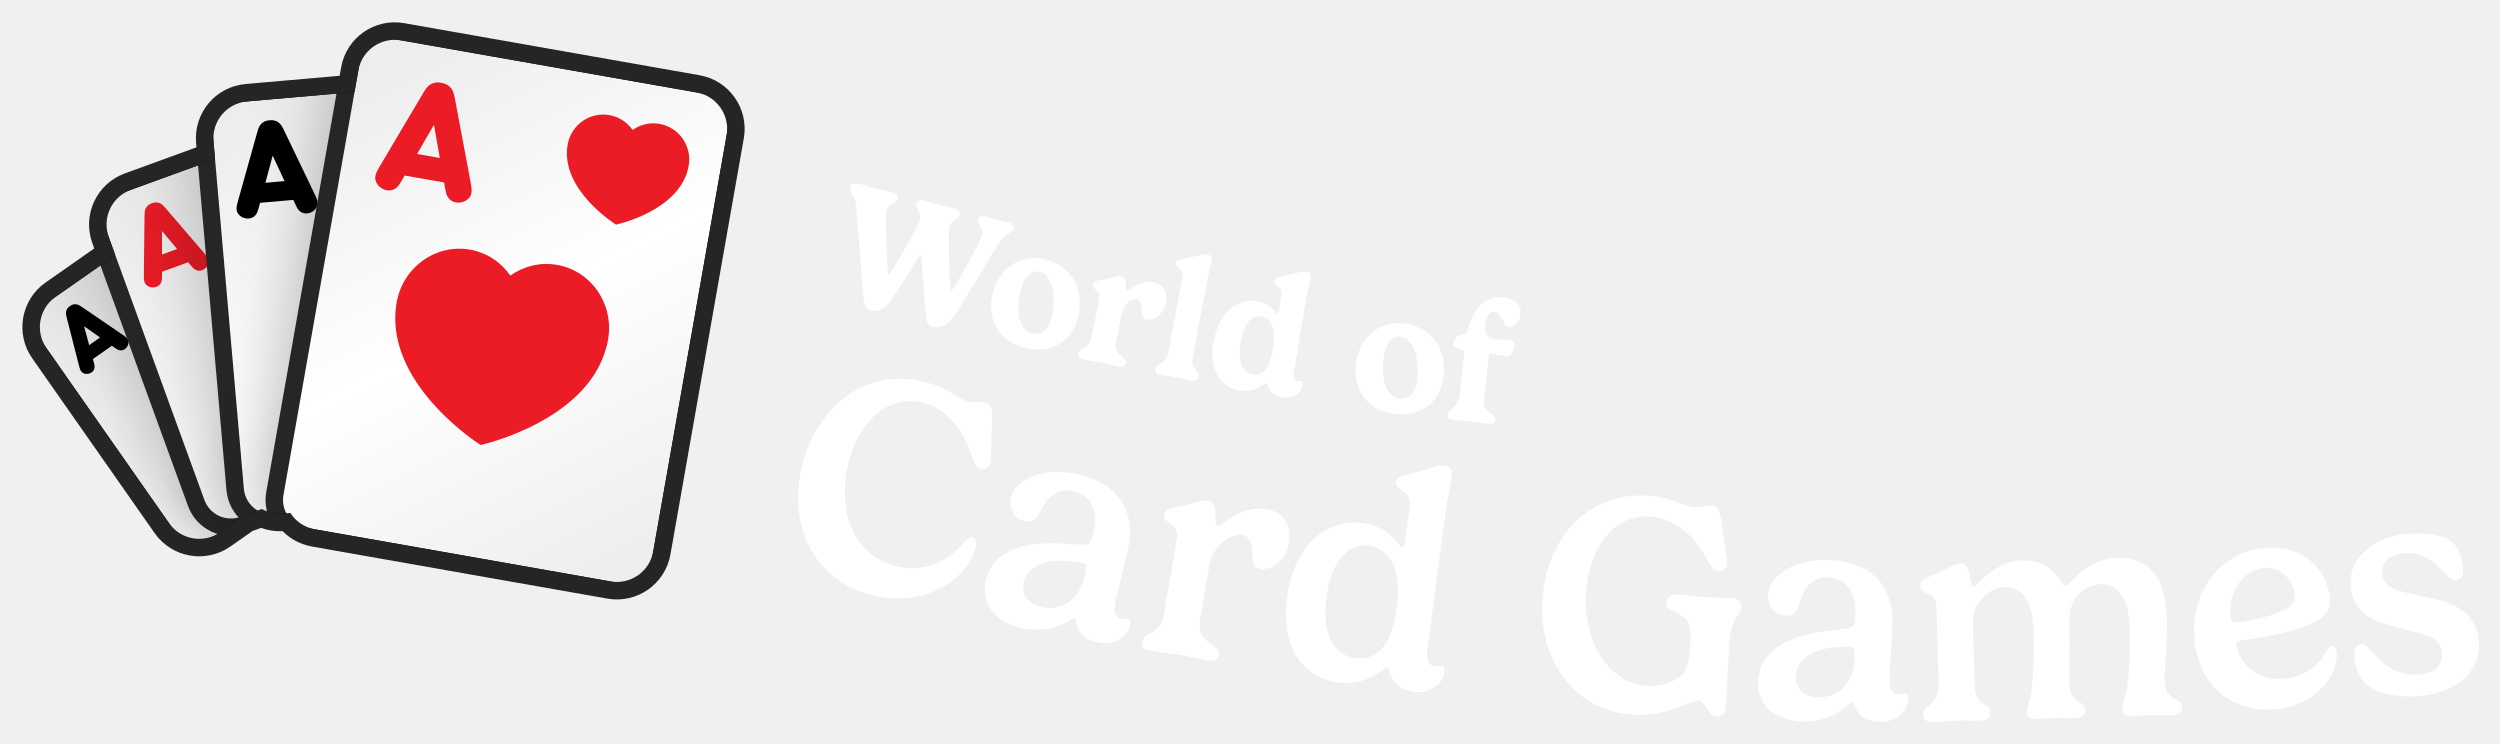
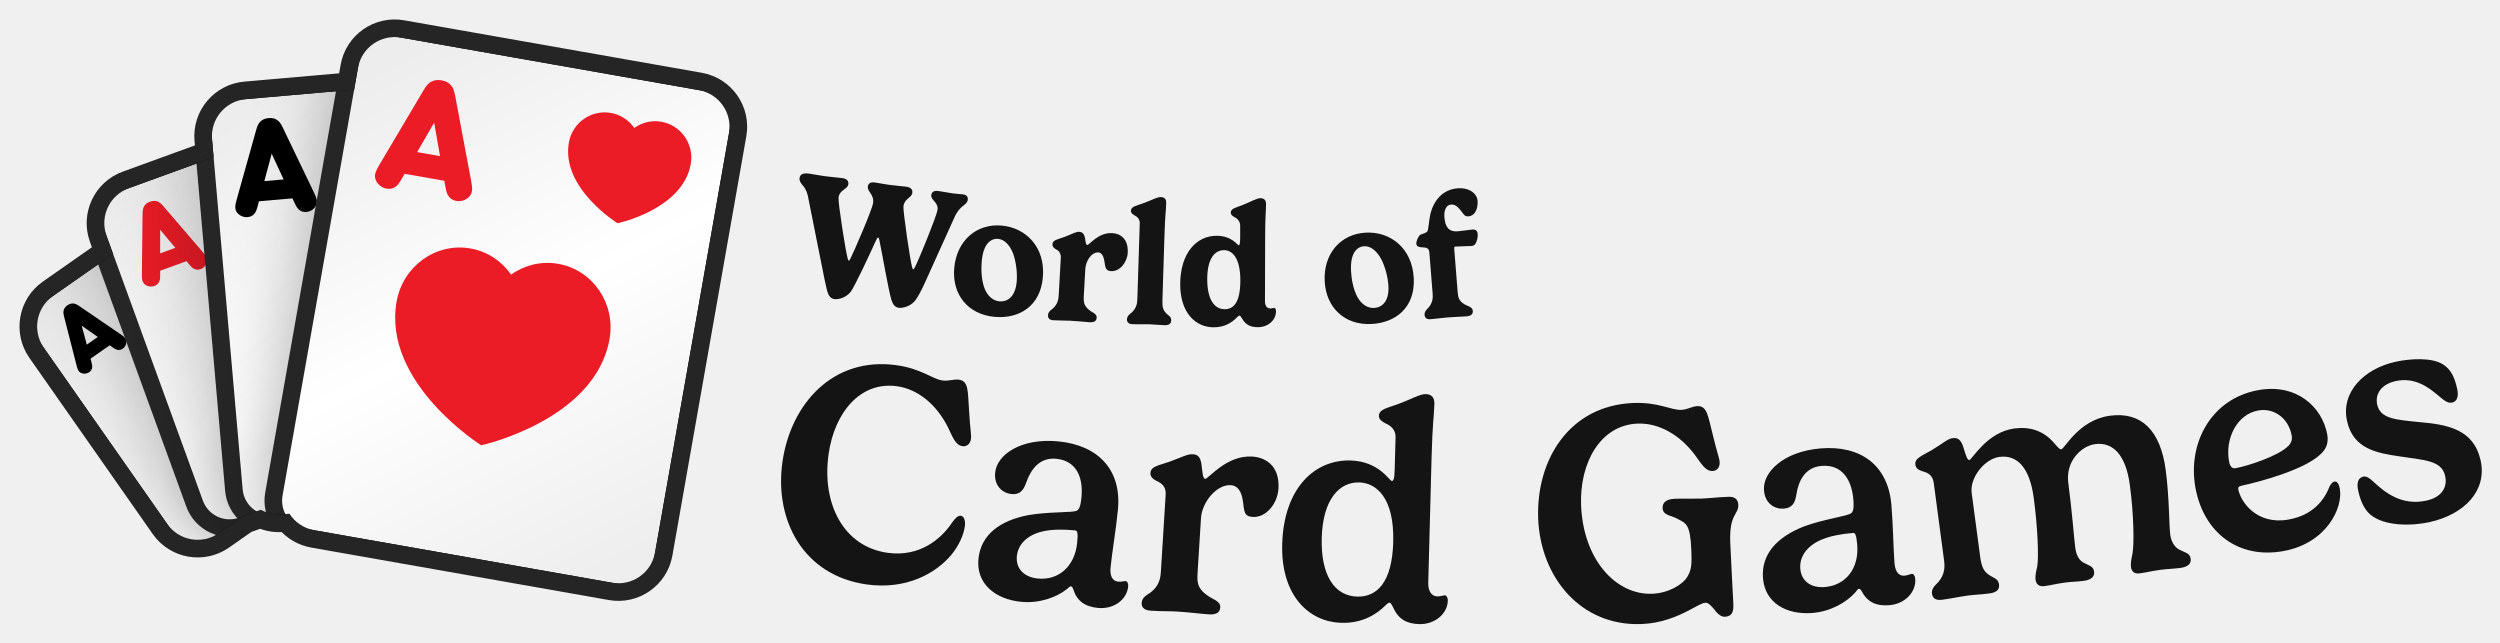
- <svg xmlns="http://www.w3.org/2000/svg" xmlns:xlink="http://www.w3.org/1999/xlink" viewBox="-3.63 -3.63 431.44 128.23" width="431.44" height="128.23">
+ <svg xmlns="http://www.w3.org/2000/svg" xmlns:xlink="http://www.w3.org/1999/xlink" viewBox="-3.11 -3.11 428.25 110.04" width="428.25" height="110.04">
  <defs>
    <rect id="path-1" x="0" y="0" width="5464" height="1280" />
    <rect id="path-3" x="0" y="0" width="1279.966" height="1280" />
    <path d="M654.667,7.381 L1041.451,230.691 C1067.755,245.877 1076.767,279.512 1061.581,305.816 L747.051,850.597 C731.865,876.902 698.23,885.914 671.926,870.727 L285.142,647.418 C271.344,639.451 262.304,626.408 259.019,612.01 L248.673,609.238 C237.588,606.268 228.207,600.115 221.247,592.027 L200.473,592.025 C198.498,592.025 196.547,591.921 194.626,591.718 L151.468,603.281 C122.13,611.142 91.974,593.731 84.112,564.393 L1.886,257.522 C-5.975,228.183 11.436,198.027 40.774,190.166 L145.477,162.11 L145.477,133.795 C145.477,103.422 170.1,78.799 200.473,78.799 L333.867,78.799 L340.716,53.24 C348.577,23.901 378.734,6.491 408.072,14.352 L563.147,55.903 L579.542,27.511 C594.728,1.207 628.363,-7.806 654.667,7.381 Z" id="path-5" />
    <filter x="-59.0%" y="-44.4%" width="218.0%" height="188.8%" filterUnits="objectBoundingBox" id="filter-7">
      <feOffset dx="0" dy="0" in="SourceAlpha" result="shadowOffsetOuter1" />
      <feGaussianBlur stdDeviation="64" in="shadowOffsetOuter1" result="shadowBlurOuter1" />
      <feColorMatrix values="0 0 0 0 0   0 0 0 0 0   0 0 0 0 0  0 0 0 0.32 0" type="matrix" in="shadowBlurOuter1" result="shadowMatrixOuter1" />
      <feMerge>
        <feMergeNode in="shadowMatrixOuter1" />
        <feMergeNode in="SourceGraphic" />
      </feMerge>
    </filter>
    <linearGradient x1="21.639%" y1="0%" x2="78.361%" y2="100%" id="linearGradient-8">
      <stop stop-color="#EDEDED" offset="0%" />
      <stop stop-color="#FFFFFF" offset="50.295%" />
      <stop stop-color="#EEEEEE" offset="100%" />
    </linearGradient>
    <filter x="-49.2%" y="-37.0%" width="198.3%" height="174.0%" filterUnits="objectBoundingBox" id="filter-9">
      <feOffset dx="0" dy="0" in="SourceAlpha" result="shadowOffsetOuter1" />
      <feGaussianBlur stdDeviation="64" in="shadowOffsetOuter1" result="shadowBlurOuter1" />
      <feColorMatrix values="0 0 0 0 0   0 0 0 0 0   0 0 0 0 0  0 0 0 0.32 0" type="matrix" in="shadowBlurOuter1" result="shadowMatrixOuter1" />
      <feMerge>
        <feMergeNode in="shadowMatrixOuter1" />
        <feMergeNode in="SourceGraphic" />
      </feMerge>
    </filter>
    <linearGradient x1="21.639%" y1="0%" x2="78.361%" y2="100%" id="linearGradient-10">
      <stop stop-color="#EDEDED" offset="0%" />
      <stop stop-color="#FFFFFF" offset="50.295%" />
      <stop stop-color="#EEEEEE" offset="100%" />
    </linearGradient>
    <filter x="-41.0%" y="-30.9%" width="181.9%" height="161.7%" filterUnits="objectBoundingBox" id="filter-11">
      <feOffset dx="0" dy="0" in="SourceAlpha" result="shadowOffsetOuter1" />
      <feGaussianBlur stdDeviation="64" in="shadowOffsetOuter1" result="shadowBlurOuter1" />
      <feColorMatrix values="0 0 0 0 0   0 0 0 0 0   0 0 0 0 0  0 0 0 0.32 0" type="matrix" in="shadowBlurOuter1" result="shadowMatrixOuter1" />
      <feMerge>
        <feMergeNode in="shadowMatrixOuter1" />
        <feMergeNode in="SourceGraphic" />
      </feMerge>
    </filter>
    <linearGradient x1="21.639%" y1="0%" x2="78.361%" y2="100%" id="linearGradient-12">
      <stop stop-color="#EDEDED" offset="0%" />
      <stop stop-color="#FFFFFF" offset="50.295%" />
      <stop stop-color="#EEEEEE" offset="100%" />
    </linearGradient>
    <filter x="-34.1%" y="-25.7%" width="168.3%" height="151.4%" filterUnits="objectBoundingBox" id="filter-13">
      <feOffset dx="0" dy="0" in="SourceAlpha" result="shadowOffsetOuter1" />
      <feGaussianBlur stdDeviation="64" in="shadowOffsetOuter1" result="shadowBlurOuter1" />
      <feColorMatrix values="0 0 0 0 0   0 0 0 0 0   0 0 0 0 0  0 0 0 0.32 0" type="matrix" in="shadowBlurOuter1" result="shadowMatrixOuter1" />
      <feMerge>
        <feMergeNode in="shadowMatrixOuter1" />
        <feMergeNode in="SourceGraphic" />
      </feMerge>
    </filter>
    <linearGradient x1="21.639%" y1="0%" x2="78.361%" y2="100%" id="linearGradient-14">
      <stop stop-color="#EDEDED" offset="0%" />
      <stop stop-color="#FFFFFF" offset="50.295%" />
      <stop stop-color="#EEEEEE" offset="100%" />
    </linearGradient>
  </defs>
  <g transform="translate(-11.594,-23.478) scale(0.11594)">
    <mask id="mask-4" fill="white">
      <use xlink:href="#path-3" />
    </mask>
    <g id="Mask" />
    <g id="Group" stroke-width="1" fill-rule="evenodd" mask="url(#mask-4)">
      <g transform="translate(700.504, 678.0126) rotate(-20) translate(-700.504, -678.0126)translate(166.0272, 238.9585)">
        <g transform="translate(-0, -0)">
          <mask id="mask-6" fill="white">
            <use xlink:href="#path-5" />
          </mask>
          <path stroke="#252525" stroke-width="26" d="M661.167,-3.877 L1047.951,219.432 C1080.473,238.209 1091.616,279.794 1072.839,312.316 L758.31,857.097 C739.533,889.619 697.948,900.762 665.426,881.986 L278.642,658.676 C264.448,650.481 253.966,637.684 248.632,622.685 L245.308,621.795 C234.009,618.767 223.884,612.979 215.705,605.026 L200.473,605.025 C198.91,605.025 197.353,604.972 195.803,604.861 L154.833,615.838 C118.559,625.557 81.275,604.031 71.555,567.758 L-10.671,260.886 C-20.39,224.613 1.136,187.328 37.41,177.609 L132.477,152.135 L132.477,133.795 C132.477,96.242 162.92,65.799 200.473,65.799 L323.892,65.799 L328.159,49.875 C337.879,13.602 375.163,-7.925 411.436,1.795 L556.877,40.764 L568.283,21.011 C587.06,-11.511 628.645,-22.654 661.167,-3.877 Z" />
          <g mask="url(#mask-6)">
            <g transform="translate(-12.346, -20.1207)">
              <g id="small_spade_1" filter="url(#filter-7)" transform="translate(210.9129, 389.3938) rotate(-15) translate(-210.9129, -389.3938)translate(49.8576, 175.5497)">
                <rect id="Background" stroke="#252525" stroke-width="26" fill="url(#linearGradient-8)" x="-13" y="-13" width="348.11" height="453.688" rx="54.996" />
                <path d="M243.897,27.593 C243.897,27.593 294.439,46.921 294.501,83.212 C294.501,98.995 281.209,111.813 264.79,111.831 C259.556,111.836 254.629,110.478 250.35,108.157 L256.538,128.766 L231.229,128.766 L237.404,108.197 C233.153,110.517 228.26,111.881 223.047,111.892 C206.62,111.901 193.284,99.118 193.266,83.326 C193.205,47.045 243.897,27.593 243.897,27.593 Z" id="Spade-small" fill="#000000" />
                <path d="M24.778,103.856 L51.007,34.253 C52.733,29.769 54.044,27.838 56.046,26.251 C58.462,24.32 61.015,23.561 64.605,23.561 C68.194,23.561 70.748,24.32 73.164,26.251 C75.165,27.838 76.477,29.769 78.202,34.253 L104.431,103.856 C106.709,109.926 108.228,114.686 103.603,119.308 C101.463,121.446 98.219,122.895 94.906,122.895 C92.214,122.895 89.798,121.998 88.073,120.412 C86.002,118.549 85.105,116.687 83.31,111.72 L81.861,107.719 L47.349,107.719 L45.899,111.72 C44.105,116.687 43.207,118.549 41.137,120.412 C39.411,121.998 36.995,122.895 34.303,122.895 C30.99,122.895 27.746,121.446 25.606,119.308 C20.982,114.686 22.5,109.926 24.778,103.856 Z M74.544,87.576 L64.605,60.259 L54.665,87.576 L74.544,87.576 Z" id="A" fill="#000000" />
              </g>
              <g id="small_diamond_1" filter="url(#filter-9)" transform="translate(351.0898, 355.5329) rotate(-360) translate(-351.0898, -355.5329)translate(157.8235, 98.9199)">
                <rect id="Background" stroke="#252525" stroke-width="26" fill="url(#linearGradient-10)" x="-13" y="-13" width="412.533" height="539.226" rx="54.996" />
                <polygon id="Diamond-small" fill="#EB1B28" points="300.954 22.074 353.401 93.826 300.954 165.557 248.485 93.826" />
                <path d="M29.802,125.878 L61.277,42.355 C63.348,36.974 64.921,34.657 67.323,32.753 C70.222,30.435 73.287,29.524 77.594,29.524 C81.901,29.524 84.966,30.435 87.865,32.753 C90.267,34.657 91.841,36.974 93.911,42.355 L125.386,125.878 C128.119,133.163 129.942,138.875 124.392,144.421 C121.824,146.987 117.932,148.725 113.956,148.725 C110.725,148.725 107.826,147.649 105.756,145.745 C103.271,143.51 102.194,141.275 100.041,135.315 L98.301,130.514 L56.887,130.514 L55.148,135.315 C52.994,141.275 51.917,143.51 49.432,145.745 C47.362,147.649 44.463,148.725 41.232,148.725 C37.257,148.725 33.364,146.987 30.796,144.421 C25.247,138.875 27.069,133.163 29.802,125.878 Z M89.521,106.343 L77.594,73.562 L65.667,106.343 L89.521,106.343 Z" id="A" fill="#EB1B28" />
              </g>
              <g id="small_clover_1" filter="url(#filter-11)" transform="translate(511.6136, 377.7066) rotate(-345) translate(-511.6136, -377.7066)translate(279.6941, 69.771)">
                <rect id="Background" stroke="#252525" stroke-width="26" fill="url(#linearGradient-12)" x="-13" y="-13" width="489.839" height="641.871" rx="54.996" />
                <path d="M347.866,39.734 C367.599,39.734 383.595,55.536 383.595,75.06 C383.595,84.425 379.905,92.946 373.883,99.274 C378.307,97.333 383.203,96.253 388.353,96.253 C408.072,96.253 424.081,112.082 424.081,131.58 C424.081,151.104 408.072,166.919 388.353,166.919 C372.39,166.919 358.858,156.556 354.282,142.251 C354.334,142.684 354.408,143.092 354.506,143.474 C358.945,160.826 367.798,185.424 367.798,185.424 L328,185.424 C328,185.424 336.827,160.734 341.253,143.474 C341.354,143.079 341.428,142.656 341.479,142.206 C336.916,156.534 323.372,166.919 307.393,166.919 C287.646,166.919 271.677,151.104 271.677,131.58 C271.677,112.082 287.646,96.253 307.393,96.253 C312.539,96.253 317.432,97.331 321.855,99.271 C315.837,92.944 312.15,84.424 312.15,75.06 C312.15,55.536 328.133,39.734 347.866,39.734 Z" id="Clover-small" fill="#000000" />
                <path d="M28.576,146.475 L66.345,46.247 C68.83,39.79 70.719,37.009 73.601,34.724 C77.08,31.943 80.758,30.85 85.926,30.85 C91.095,30.85 94.772,31.943 98.251,34.724 C101.133,37.009 103.022,39.79 105.507,46.247 L143.276,146.475 C146.556,155.216 148.743,162.07 142.084,168.726 C139.003,171.805 134.331,173.891 129.56,173.891 C125.684,173.891 122.205,172.6 119.72,170.315 C116.738,167.633 115.446,164.951 112.862,157.799 L110.775,152.038 L61.078,152.038 L58.99,157.799 C56.406,164.951 55.114,167.633 52.132,170.315 C49.647,172.6 46.168,173.891 42.292,173.891 C37.521,173.891 32.85,171.805 29.768,168.726 C23.109,162.07 25.296,155.216 28.576,146.475 Z M100.239,123.032 L85.926,83.696 L71.613,123.032 L100.239,123.032 Z" id="A" fill="#000000" />
              </g>
              <g id="small_heart_1" filter="url(#filter-13)" transform="translate(675.6425, 459.1748) rotate(-330) translate(-675.6425, -459.1748)translate(397.3371, 89.6494)">
                <rect id="Background" stroke="#252525" stroke-width="26" fill="url(#linearGradient-14)" x="-13" y="-13" width="582.611" height="765.051" rx="54.996" />
                <path d="M341.635,288.824 C315.976,288.845 292.736,299.456 275.815,316.611 C258.851,299.507 235.579,288.948 209.909,288.989 C158.08,289.041 116.117,332.207 116.16,385.365 C116.309,507.485 276.113,572.616 276.113,572.616 C276.113,572.616 435.789,507.092 435.619,384.932 C435.544,331.774 393.497,288.752 341.635,288.824" id="Heart-big" fill="#EB1B28" />
                <path d="M417.458,71.521 C407.751,61.933 394.392,55.711 379.689,55.711 C350.027,55.745 325.983,79.908 326.015,109.677 C326.095,178.084 417.593,214.563 417.593,214.563 C417.593,214.563 508.981,177.883 508.901,109.459 C508.854,79.674 484.777,55.594 455.084,55.627 C440.412,55.627 427.165,61.899 417.458,71.521 Z" id="Heart-small" fill="#EB1B28" />
                <path d="M56.059,190.564 L101.383,70.289 C104.365,62.541 106.631,59.203 110.09,56.462 C114.264,53.124 118.677,51.813 124.88,51.813 C131.082,51.813 135.495,53.124 139.67,56.462 C143.129,59.203 145.395,62.541 148.377,70.289 L193.701,190.564 C197.637,201.054 200.261,209.278 192.269,217.265 C188.572,220.96 182.966,223.464 177.241,223.464 C172.589,223.464 168.415,221.914 165.433,219.172 C161.855,215.954 160.304,212.735 157.203,204.153 L154.698,197.239 L95.061,197.239 L92.556,204.153 C89.455,212.735 87.905,215.954 84.327,219.172 C81.345,221.914 77.17,223.464 72.518,223.464 C66.793,223.464 61.187,220.96 57.49,217.265 C49.499,209.278 52.123,201.054 56.059,190.564 Z M142.055,162.432 L124.88,115.228 L107.704,162.432 L142.055,162.432 Z" id="A" fill="#EB1B28" />
              </g>
            </g>
          </g>
        </g>
      </g>
    </g>
  </g>
-   <path fill="#ffffff" d="M154.73 40.96C154.95 40.59 155.13 40.37 155.23 40.4C155.31 40.42 155.38 40.56 155.38 40.84C155.59 43.12 155.93 49.81 156.21 51.23C156.36 52.05 156.62 52.59 157.33 52.78C157.76 52.89 159.21 52.88 160.23 51.88C160.77 51.35 161.63 50.11 162.25 49.05L168.63 38.52C169.83 36.48 171 36.78 171.25 35.81C171.38 35.32 171.13 34.95 170.57 34.8C170 34.65 169.42 34.57 168.85 34.42C168.21 34.25 166.99 33.86 166.43 33.72C165.61 33.5 165.26 33.8 165.14 34.26C164.91 35.13 166.23 35.61 165.9 36.91C165.64 37.92 161.76 44.91 160.94 46.11C160.75 46.38 160.61 46.55 160.54 46.53C160.48 46.52 160.44 46.38 160.4 46.13C160.2 44.82 159.98 36.36 160.18 35.58C160.51 34.29 161.74 34.34 161.96 33.5C162.11 32.91 161.76 32.51 161.04 32.32C160.29 32.13 159.38 31.97 158.23 31.67C157.59 31.51 156.38 31.11 155.8 30.97C154.99 30.76 154.64 31.05 154.52 31.51C154.3 32.39 155.46 32.95 155.07 34.43C154.79 35.53 150.82 42.31 150.12 43.37C150.01 43.56 149.85 43.77 149.76 43.74C149.71 43.73 149.65 43.58 149.63 43.42C149.4 42.05 149.12 33.54 149.31 32.79C149.65 31.46 151.03 31.61 151.26 30.73C151.39 30.2 151.12 29.76 150.36 29.56C149.6 29.36 148.54 29.17 147.35 28.86C146.14 28.55 145.55 28.32 144.86 28.14C143.83 27.87 143.26 27.97 143.07 28.7C142.96 29.16 143.24 29.65 143.47 29.97C143.98 30.73 144.11 31.47 144.15 32.14L145.24 46.2C145.32 47.21 145.46 48.33 145.47 48.45C145.6 49.27 145.89 49.82 146.59 50C147.01 50.11 148.41 50.09 149.44 49.09C150.14 48.4 153.23 43.46 154.73 40.96ZM175.77 43.27C176.76 43.49 177.59 44.47 177.99 46.15C178.29 47.57 178.27 49.49 177.94 50.97C177.36 53.52 175.89 54.21 174.56 53.91C173.53 53.67 172.65 52.79 172.3 51.28C171.99 49.82 172.17 48.05 172.47 46.7C173.12 43.81 174.51 42.99 175.77 43.27ZM167.64 47.22C166.66 51.59 168.86 55.41 173.39 56.43C177.47 57.35 181.37 55.71 182.47 50.85C183.64 45.7 180.69 42.01 176.68 41.1C172.46 40.14 168.68 42.63 167.64 47.22ZM192.6 48.01C193.11 48.11 193.38 48.7 193.38 49.66C193.4 50.7 193.32 51.31 194.28 51.51C195.72 51.8 197.22 50.4 197.55 48.8C198.02 46.49 196.83 45.37 195.41 45.08C193.06 44.6 191.21 46.54 190.89 46.48C190.64 46.43 190.68 45.81 190.68 45.22C190.62 44.44 190.36 44.14 189.82 44.03C189.32 43.93 188.86 44.17 187.28 44.53C186.08 44.79 185.15 44.74 185 45.48C184.92 45.87 185.14 46.11 185.41 46.37C185.81 46.64 186.26 47.1 186.09 47.94L184.81 54.24C184.66 54.98 184.42 55.72 183.55 56.33C183.22 56.55 182.61 56.76 182.48 57.39C182.4 57.83 182.55 58.24 183.27 58.38C184.51 58.63 185.13 58.69 186.12 58.89C187.56 59.18 188.54 59.45 189.39 59.63C190.24 59.8 190.58 59.5 190.68 59.01C190.81 58.34 190.01 58.02 189.61 57.56C188.92 56.79 188.78 56.26 189.01 55.11L189.94 50.53C190.23 49.12 191.43 47.77 192.6 48.01ZM205.46 41.4C205.59 40.73 205.28 40.37 204.71 40.26C204.07 40.14 203.1 40.55 201.56 40.85C200.35 41.11 199.42 41.07 199.29 41.77C199.21 42.17 199.47 42.41 199.74 42.65C200.14 42.93 200.58 43.41 200.45 44.14L198.06 56.88C197.92 57.62 197.69 58.37 196.82 58.99C196.51 59.22 195.89 59.43 195.77 60.06C195.69 60.5 195.86 60.91 196.57 61.04C197.63 61.24 198.47 61.32 199.44 61.5C200.2 61.65 201.19 61.91 201.95 62.05C202.8 62.21 203.14 61.91 203.23 61.41C203.36 60.75 202.88 60.56 202.54 60.04C202.18 59.51 202.03 59.02 202.25 57.87L204.3 46.91C205.01 43.1 205.17 42.95 205.46 41.4ZM212.6 60.99C210.78 60.68 209.91 58.77 210.48 55.4C211.07 51.88 212.59 50.72 214.13 50.98C215.46 51.2 216.69 52.66 216.03 56.6C215.42 60.28 214.08 61.23 212.6 60.99ZM217.71 64.95C219.4 65.23 220.96 64.28 221.21 62.75C221.27 62.41 221.16 62.16 221 62.14C220.79 62.1 220.62 62.18 220.31 62.13C219.66 62.02 219.52 61.33 219.62 60.76L221.44 49.87C222.08 46.04 222.24 45.89 222.5 44.34C222.62 43.66 222.3 43.31 221.73 43.21C221.08 43.1 220.09 43.53 218.57 43.86C217.35 44.14 216.42 44.12 216.3 44.82C216.24 45.22 216.53 45.46 216.81 45.69C217.21 45.97 217.66 46.51 217.53 47.3L217.18 49.41C217.01 50.39 216.89 50.58 216.74 50.56C216.51 50.52 215.87 48.78 213.27 48.35C209.91 47.79 206.67 50.18 205.77 55.52C204.95 60.44 207.25 63.24 210.2 63.73C212.1 64.05 213.4 63.4 214.15 62.9C214.54 62.65 214.77 62.45 214.9 62.47C215.08 62.5 215.12 62.75 215.25 63C215.68 64.19 216.39 64.73 217.71 64.95ZM238.12 54.45C239.13 54.59 240.04 55.49 240.59 57.12C241.02 58.51 241.18 60.42 240.98 61.92C240.64 64.51 239.24 65.33 237.88 65.16C236.84 65.02 235.88 64.22 235.4 62.74C234.95 61.32 234.96 59.54 235.15 58.17C235.53 55.24 236.84 54.28 238.12 54.45ZM230.39 59.13C229.8 63.57 232.34 67.17 236.95 67.78C241.09 68.32 244.83 66.33 245.48 61.39C246.17 56.16 242.91 52.75 238.82 52.21C234.54 51.64 231 54.46 230.39 59.13ZM253.32 57.75C253.36 57.42 253.49 57.39 253.58 57.4C254.08 57.46 255.96 57.79 256.32 57.83C256.6 57.86 256.8 57.79 256.93 57.69C257.39 57.34 257.69 56.52 257.74 56.03C257.82 55.35 257.45 55.15 256.98 55.09C256.6 55.05 255.05 54.98 254.52 54.92C252.83 54.73 252.52 53.65 252.7 52.06C252.82 50.98 253.37 50.1 254.21 50.19C255.05 50.29 255.41 51.06 255.8 51.77C256.01 52.23 256.14 52.68 256.75 52.75C258.03 52.89 258.68 51.51 258.8 50.42C258.94 49.22 257.9 47.91 255.83 47.68C253.21 47.39 251.37 49.07 250.44 51.1C249.96 52.17 249.63 53.73 249.35 53.96C248.92 54.27 248.35 54.14 247.99 54.33C247.65 54.53 247.16 55.22 247.11 55.68C247.04 56.23 247.55 56.36 248.38 56.57C248.84 56.71 249.08 56.98 249.02 57.58L248.24 64.55C248.15 65.31 247.96 66.06 247.15 66.75C246.84 67 246.26 67.27 246.19 67.9C246.14 68.34 246.33 68.74 247.06 68.82C248.11 68.94 248.99 68.96 249.95 69.07C251.42 69.23 252.35 69.41 253.19 69.5C254.06 69.6 254.38 69.28 254.44 68.78C254.51 68.1 253.68 67.81 253.23 67.4C252.47 66.69 252.37 66.21 252.5 65.05Z" />
-   <path fill="#ffffff" d="M134.79 76.73C132.34 86.49 136.31 96.43 146.92 99.09C153.58 100.76 158.95 98.46 161.95 95.52C163.42 94.06 164.36 92.38 164.72 90.93C164.9 90.21 164.87 89.25 164.22 89.09C163.71 88.96 163.17 89.48 162.64 90.06C160.44 92.71 156.45 95.43 151.04 94.08C143.68 92.23 140.71 84.54 142.8 76.2C144.52 69.32 149.47 64.32 155.7 65.88C159.2 66.76 162.07 69.72 163.59 73.72C164.23 75.41 164.5 76.95 165.73 77.26C166.4 77.43 167.09 77.11 167.32 76.16C167.49 75.49 167.34 74.57 167.51 71.28C167.61 68.02 167.99 66.28 166.34 65.87C165.44 65.64 164.57 65.97 163.49 65.7C161.81 65.28 160.11 63.32 156.02 62.3C145.21 59.59 137.2 67.11 134.79 76.73ZM183.56 95.76C182.74 99.74 179.73 101.88 176.19 101.16C173.95 100.7 172.6 99.12 173.04 96.96C173.42 95.12 175.02 93.55 177.96 93.2C179.54 93.04 181.32 93.19 183.48 93.63C183.82 93.7 183.88 94.2 183.56 95.76ZM175.68 90.19C170.8 90.62 167.29 92.66 166.45 96.74C165.59 100.9 168.55 103.92 172.94 104.83C175.91 105.43 178.97 104.76 181 103.47C181.25 103.31 181.52 103.04 181.7 103.08C181.89 103.11 182 103.35 182.05 103.61C182.44 105.67 183.73 106.8 185.94 107.25C188.54 107.79 190.99 106.39 191.45 104.16C191.57 103.56 191.37 103.22 191.17 103.18C190.78 103.1 190.47 103.25 189.85 103.12C188.7 102.89 188.57 101.72 188.8 100.58C189.29 98.21 190.39 94.27 191.09 90.89C192.47 84.15 188.89 79.54 182.19 78.17C175.82 76.86 171.46 79.35 170.84 82.34C170.37 84.63 171.77 86 173.23 86.3C174.66 86.59 175.35 85.87 175.92 84.66C176.99 82.38 178.72 80.52 181.51 81.09C184.94 81.79 185.79 84.79 185.1 88.14C184.76 89.78 184.41 90.14 184.09 90.29C183.37 90.6 179.26 89.92 175.68 90.19ZM210.8 88.71C211.92 88.9 212.49 89.99 212.53 91.64C212.6 93.32 212.39 94.26 213.91 94.51C216.18 94.9 218.38 92.71 218.82 90.15C219.44 86.43 217.33 84.62 214.95 84.22C210.52 83.47 207.06 87.27 206.51 87.18C206.06 87.11 206.18 85.75 206.13 84.48C206.06 83.31 205.64 82.89 204.83 82.75C203.97 82.61 203.03 83.04 200.7 83.62C198.88 84.06 197.48 84.04 197.29 85.19C197.18 85.82 197.59 86.24 198.1 86.6C198.96 87.09 199.73 87.76 199.5 89.12L197.3 102.18C197.07 103.51 196.67 104.6 195.2 105.54C194.63 105.87 193.64 106.16 193.47 107.16C193.36 107.81 193.63 108.45 194.88 108.66C197.06 109.03 197.76 109.01 199.38 109.29C201.6 109.66 203.34 110.09 204.72 110.32C206.14 110.56 206.65 110.08 206.78 109.32C206.96 108.25 205.55 107.8 204.83 107.11C203.55 105.98 203.18 105.11 203.49 103.3L205.1 93.78C205.54 91.14 208.31 88.29 210.8 88.71ZM230.3 109.96C226.36 109.44 224.49 105.55 225.3 99.36C226.18 92.71 229.36 90.1 232.68 90.54C235.54 90.92 238.41 93.73 237.42 101.28C236.51 108.2 233.62 110.39 230.3 109.96ZM240.38 115.75C242.99 116.1 245.36 114.54 245.66 112.27C245.74 111.67 245.49 111.34 245.28 111.31C244.88 111.26 244.62 111.44 243.96 111.35C242.8 111.2 242.5 110.04 242.65 108.88L245.47 87.51C246.28 81.36 246.61 80.7 246.9 78.49C247.05 77.39 246.56 76.82 245.61 76.69C244.59 76.56 243.15 77.28 240.55 77.92C238.75 78.38 237.38 78.44 237.23 79.55C237.15 80.18 237.68 80.57 238.2 80.93C239.08 81.4 239.85 82.22 239.68 83.49L238.96 88.96C238.75 90.59 238.54 90.91 238.28 90.88C237.83 90.82 236.45 87.29 231.58 86.65C225.51 85.85 219.72 90.14 218.46 99.72C217.29 108.56 221.76 113.43 227.1 114.14C230.66 114.61 233.04 113.34 234.37 112.39C235.05 111.92 235.42 111.54 235.66 111.57C235.92 111.61 236.04 111.97 236.2 112.37C236.9 114.55 238.22 115.47 240.38 115.75ZM278.22 119.73C281.61 119.95 284.51 119.06 286.51 118.26C287.88 117.74 288.87 117.2 289.53 117.24C290.03 117.28 290.47 117.92 290.91 118.53C291.43 119.47 291.98 119.93 292.57 119.97C293.78 120.05 294.15 119.31 294.24 118.06C294.35 116.45 294.64 110.08 294.82 107.38C295.16 102.43 296.75 102.88 296.87 101.11C296.92 100.29 296.46 99.67 295.37 99.6C293.55 99.48 292.29 99.53 290.62 99.41C289.41 99.33 287.51 99.07 286.13 98.98C284.7 98.88 283.98 99.39 283.91 100.34C283.82 101.64 285.33 101.74 286.3 102.47C287.59 103.36 288.36 103.46 288.04 108.12C287.88 110.51 287.72 111.37 286.93 112.44C285.99 113.76 283.36 114.94 280.6 114.75C274.35 114.33 269.46 107.64 270.08 98.38C270.56 91.17 274.78 85.07 281.19 85.5C284.79 85.75 288.14 88.15 290.34 91.81C291.27 93.37 291.81 94.84 293.08 94.92C293.77 94.97 294.38 94.53 294.45 93.55C294.5 92.86 294.18 91.99 293.76 88.72C293.29 85.49 293.36 83.72 291.66 83.6C290.74 83.54 289.93 84.02 288.82 83.94C287.1 83.83 285.08 82.2 280.87 81.92C269.75 81.17 263.2 89.99 262.53 99.89C261.85 109.93 267.84 119.03 278.22 119.73ZM316.41 110.08C316.32 114.14 313.74 116.79 310.13 116.7C307.85 116.65 306.23 115.34 306.28 113.14C306.32 111.25 307.61 109.43 310.45 108.56C311.97 108.12 313.75 107.95 315.95 108C316.3 108 316.45 108.48 316.41 110.08ZM307.66 106C302.94 107.3 299.85 109.94 299.75 114.11C299.66 118.35 303.11 120.79 307.59 120.89C310.62 120.96 313.51 119.75 315.27 118.12C315.49 117.91 315.71 117.6 315.9 117.6C316.08 117.61 316.24 117.82 316.34 118.07C317.09 120.02 318.56 120.9 320.81 120.95C323.46 121.01 325.63 119.21 325.68 116.92C325.69 116.31 325.44 116.02 325.22 116.01C324.83 116 324.56 116.21 323.92 116.19C322.75 116.17 322.4 115.04 322.43 113.88C322.49 111.46 322.87 107.38 322.95 103.93C323.1 97.06 318.76 93.17 311.91 93.01C305.41 92.86 301.57 96.09 301.5 99.15C301.45 101.48 303.07 102.58 304.56 102.61C306.01 102.65 306.56 101.81 306.91 100.52C307.55 98.09 308.93 95.94 311.77 96.01C315.27 96.09 316.64 98.88 316.56 102.3C316.52 103.97 316.25 104.39 315.95 104.6C315.3 105.03 311.14 105.1 307.66 106ZM352.89 97.46C352.54 97.47 352.29 96.98 351.71 96.2C350.16 93.96 347.91 93.01 345.25 93.08C340.5 93.22 337.52 97.63 337.02 97.64C336.59 97.66 336.45 96.31 336.17 95.07C335.88 93.93 335.36 93.6 334.57 93.62C333.69 93.65 333.02 94.25 330.84 95.27C329.14 96.06 327.71 96.31 327.75 97.48C327.77 98.17 328.33 98.5 328.84 98.72C329.7 99.05 330.51 99.53 330.55 100.91L330.92 114.14C330.96 115.5 330.81 116.64 329.59 117.85C329.13 118.28 328.24 118.76 328.27 119.77C328.29 120.43 328.67 121.01 329.89 120.97C331.54 120.92 332.84 120.76 334.35 120.71C335.65 120.68 336.71 120.78 338.09 120.74C339.47 120.7 339.88 120.13 339.86 119.36C339.83 118.33 339 118.19 338.27 117.52C337.5 116.85 337.19 116.12 337.14 114.29L336.83 103.33C336.76 100.65 339.65 97.73 342.19 97.66C345.27 97.57 347.17 100.01 347.32 105.24C347.47 110.44 347.13 115.41 346.69 116.99C346.52 117.5 346.15 118.42 346.17 119.26C346.19 119.93 346.55 120.5 347.56 120.47C348.89 120.44 349.47 120.29 351.09 120.24C352.44 120.2 353.16 120.32 354.35 120.28C355.76 120.24 356.3 119.7 356.28 118.9C356.25 117.89 355.48 117.78 354.58 117.14C353.8 116.55 353.53 115.5 353.5 114.47C353.45 112.71 353.62 108.22 353.48 103.34C353.37 99.55 356.39 97.26 358.72 97.19C361.8 97.11 363.78 99.55 363.93 104.77C364.07 109.97 363.6 114.95 363.14 116.53C363 117.04 362.63 117.95 362.65 118.8C362.67 119.46 363.03 120.04 364.01 120.01C365.36 119.97 365.94 119.82 367.56 119.78C368.89 119.74 369.87 119.85 371.04 119.81C372.45 119.77 372.99 119.23 372.97 118.43C372.94 117.42 372.14 117.31 371.19 116.68C370.35 116.11 369.95 115.04 369.92 114C369.87 112.25 370.44 107.7 370.3 102.81C370.11 96 367.17 92.47 361.81 92.62C356.34 92.77 353.5 97.45 352.89 97.46ZM392.38 99.21C392.44 99.95 392.19 100.5 391.61 100.98C389.68 102.54 384.26 103.65 382.25 103.81C381.61 103.86 381.31 103.38 381.25 102.56C380.94 98.64 383.37 94.67 387.1 94.38C389.88 94.16 392.15 96.25 392.38 99.21ZM396.76 103.1C397.87 102.35 398.59 101.34 398.46 99.7C398.08 94.91 394.14 90.4 387.44 90.92C379.32 91.55 374.45 98.7 375.06 106.48C375.67 114.26 381.12 119.39 388.96 118.78C396.5 118.19 399.88 112.39 399.63 109.19C399.55 108.23 399.26 107.83 398.83 107.87C398.51 107.89 398.17 108.24 397.91 108.63C396.68 111.01 394.43 113.19 390.38 113.5C384.9 113.93 382.5 109.7 382.32 107.45C382.29 107.08 382.47 106.96 382.97 106.9C386.8 106.46 393.76 105.25 396.76 103.1ZM411.36 88.55C406.01 89.15 401.49 92.66 402.07 97.77C402.63 102.68 406.68 103.77 410.34 104.72C414.5 105.82 417.5 106.15 417.81 108.87C418.04 110.95 416.74 112.46 414.19 112.75C409.83 113.24 407.2 110.55 405.61 108.72C404.99 107.99 404.43 107.47 403.87 107.53C402.95 107.64 402.56 108.43 402.73 109.91C402.94 111.8 403.57 113.34 404.38 114.12C406.5 116.37 411.17 116.83 414.31 116.47C420.43 115.78 424.72 112.12 424.12 106.87C423.5 101.36 419.01 100.15 414.34 99.24C410.26 98.39 407.78 97.95 407.5 95.5C407.3 93.68 408.54 92.13 411.07 91.84C414.37 91.47 416.49 93.44 417.9 94.88C418.78 95.77 419.44 96.61 420.31 96.51C421.12 96.42 421.57 95.64 421.41 94.25C421.18 92.19 420.68 90.86 419.5 89.9C417.73 88.41 413.95 88.25 411.36 88.55Z" />
+   <path fill="#141414" d="M146.89 38.2C147.06 37.8 147.21 37.57 147.32 37.58C147.39 37.59 147.48 37.72 147.52 38C148 40.24 149.13 46.84 149.58 48.22C149.83 49.01 150.15 49.52 150.87 49.62C151.32 49.68 152.75 49.5 153.65 48.39C154.12 47.79 154.82 46.46 155.32 45.33L160.39 34.12C161.34 31.95 162.54 32.11 162.67 31.11C162.74 30.61 162.46 30.27 161.88 30.19C161.29 30.11 160.71 30.1 160.12 30.02C159.47 29.93 158.21 29.69 157.64 29.61C156.8 29.5 156.49 29.83 156.42 30.3C156.3 31.2 157.67 31.52 157.49 32.84C157.35 33.87 154.33 41.28 153.66 42.57C153.51 42.87 153.39 43.04 153.32 43.03C153.26 43.03 153.2 42.9 153.13 42.65C152.78 41.37 151.55 33 151.65 32.21C151.83 30.88 153.06 30.79 153.17 29.92C153.26 29.32 152.85 28.97 152.12 28.87C151.35 28.76 150.43 28.72 149.25 28.56C148.6 28.47 147.34 28.23 146.75 28.15C145.93 28.04 145.62 28.37 145.55 28.84C145.43 29.74 146.65 30.16 146.45 31.67C146.3 32.79 143.17 40.01 142.59 41.14C142.51 41.34 142.37 41.56 142.28 41.55C142.23 41.54 142.16 41.4 142.12 41.25C141.72 39.92 140.43 31.5 140.53 30.73C140.71 29.37 142.09 29.35 142.21 28.45C142.29 27.91 141.97 27.5 141.19 27.4C140.41 27.29 139.34 27.23 138.11 27.06C136.88 26.89 136.27 26.74 135.56 26.64C134.5 26.5 133.95 26.67 133.85 27.42C133.79 27.89 134.13 28.34 134.39 28.63C134.99 29.33 135.21 30.04 135.33 30.71L138.09 44.53C138.29 45.53 138.56 46.62 138.59 46.74C138.81 47.53 139.16 48.05 139.88 48.14C140.31 48.2 141.7 48.01 142.6 46.9C143.21 46.13 145.69 40.86 146.89 38.2ZM167.87 37.81C168.88 37.9 169.83 38.75 170.45 40.36C170.94 41.73 171.18 43.63 171.05 45.14C170.82 47.75 169.46 48.63 168.1 48.51C167.05 48.42 166.05 47.66 165.51 46.21C165 44.81 164.94 43.03 165.06 41.65C165.32 38.7 166.58 37.69 167.87 37.81ZM160.35 42.82C159.95 47.27 162.65 50.76 167.28 51.17C171.44 51.53 175.09 49.38 175.53 44.42C175.99 39.16 172.57 35.89 168.47 35.53C164.16 35.15 160.76 38.12 160.35 42.82ZM185.05 40.13C185.57 40.16 185.93 40.7 186.07 41.64C186.24 42.68 186.25 43.29 187.23 43.34C188.7 43.42 189.98 41.83 190.07 40.2C190.2 37.84 188.86 36.9 187.41 36.82C185.02 36.69 183.47 38.88 183.14 38.86C182.89 38.85 182.84 38.24 182.75 37.65C182.58 36.88 182.28 36.63 181.74 36.6C181.22 36.57 180.8 36.87 179.29 37.46C178.14 37.89 177.21 37.97 177.17 38.73C177.15 39.13 177.4 39.34 177.7 39.55C178.14 39.76 178.65 40.15 178.61 41.01L178.25 47.42C178.21 48.18 178.08 48.94 177.31 49.68C177.01 49.94 176.45 50.24 176.41 50.88C176.39 51.32 176.6 51.71 177.33 51.75C178.59 51.82 179.22 51.78 180.23 51.83C181.7 51.91 182.7 52.04 183.56 52.09C184.44 52.14 184.73 51.8 184.75 51.29C184.79 50.61 183.95 50.41 183.49 50.02C182.69 49.35 182.48 48.84 182.54 47.67L182.8 43.01C182.88 41.57 183.87 40.06 185.05 40.13ZM196.66 31.66C196.69 30.97 196.32 30.66 195.74 30.65C195.09 30.63 194.2 31.18 192.72 31.71C191.56 32.15 190.64 32.26 190.62 32.97C190.6 33.37 190.89 33.57 191.2 33.76C191.64 33.98 192.15 34.38 192.13 35.13L191.72 48.08C191.7 48.84 191.58 49.61 190.82 50.36C190.54 50.63 189.96 50.94 189.94 51.58C189.93 52.02 190.16 52.4 190.89 52.43C191.95 52.46 192.8 52.41 193.78 52.44C194.56 52.47 195.58 52.57 196.35 52.6C197.21 52.62 197.51 52.28 197.52 51.77C197.54 51.1 197.04 50.98 196.62 50.52C196.19 50.05 195.97 49.6 196.01 48.42L196.36 37.28C196.48 33.4 196.62 33.23 196.66 31.66ZM206.69 49.86C204.85 49.85 203.68 48.11 203.69 44.69C203.7 41.13 205.01 39.73 206.57 39.74C207.92 39.74 209.38 40.98 209.36 44.98C209.35 48.71 208.19 49.86 206.69 49.86ZM212.37 52.94C214.08 52.94 215.47 51.76 215.47 50.2C215.47 49.85 215.33 49.63 215.16 49.63C214.95 49.63 214.79 49.73 214.48 49.73C213.82 49.73 213.57 49.08 213.58 48.5L213.61 37.45C213.62 33.57 213.75 33.4 213.76 31.82C213.76 31.14 213.39 30.84 212.81 30.84C212.15 30.84 211.25 31.41 209.8 31.99C208.64 32.46 207.72 32.59 207.72 33.3C207.72 33.71 208.04 33.9 208.36 34.08C208.8 34.29 209.33 34.75 209.33 35.55L209.33 37.69C209.32 38.69 209.23 38.9 209.08 38.9C208.85 38.9 207.93 37.29 205.3 37.28C201.9 37.27 199.08 40.16 199.06 45.57C199.05 50.57 201.78 52.95 204.76 52.96C206.7 52.97 207.87 52.11 208.53 51.5C208.87 51.19 209.06 50.95 209.2 50.95C209.38 50.95 209.47 51.19 209.63 51.41C210.25 52.51 211.04 52.93 212.37 52.94ZM230.58 39.07C231.59 39.02 232.65 39.74 233.48 41.25C234.16 42.54 234.65 44.39 234.73 45.91C234.86 48.52 233.63 49.58 232.26 49.64C231.21 49.7 230.12 49.08 229.39 47.72C228.69 46.4 228.38 44.64 228.32 43.26C228.17 40.31 229.29 39.14 230.58 39.07ZM223.81 45.06C224.03 49.53 227.17 52.62 231.82 52.39C235.99 52.18 239.31 49.55 239.07 44.57C238.8 39.3 234.98 36.53 230.86 36.74C226.54 36.95 223.57 40.36 223.81 45.06ZM246 39.51C245.97 39.19 246.1 39.13 246.19 39.13C246.7 39.09 248.6 39.05 248.96 39.03C249.24 39 249.43 38.9 249.53 38.77C249.92 38.34 250.06 37.48 250.02 36.99C249.96 36.31 249.57 36.17 249.09 36.21C248.71 36.24 247.17 36.47 246.64 36.51C244.95 36.65 244.44 35.64 244.31 34.04C244.23 32.96 244.6 31.99 245.44 31.93C246.29 31.86 246.79 32.55 247.3 33.18C247.6 33.59 247.81 34 248.42 33.95C249.71 33.85 250.09 32.38 250 31.28C249.9 30.08 248.64 28.99 246.56 29.15C243.93 29.36 242.45 31.36 241.92 33.53C241.65 34.67 241.61 36.27 241.38 36.54C241.02 36.93 240.44 36.91 240.12 37.16C239.83 37.43 239.47 38.2 239.51 38.66C239.55 39.21 240.07 39.24 240.93 39.29C241.41 39.34 241.69 39.56 241.74 40.17L242.3 47.16C242.36 47.91 242.32 48.69 241.65 49.52C241.39 49.82 240.87 50.19 240.92 50.83C240.95 51.28 241.22 51.63 241.95 51.57C243 51.49 243.87 51.34 244.83 51.27C246.31 51.15 247.25 51.15 248.1 51.08C248.97 51.01 249.22 50.63 249.18 50.13C249.13 49.45 248.25 49.32 247.74 49.01C246.86 48.45 246.67 48 246.58 46.83Z" />
+   <path fill="#141414" d="M130.92 76.03C129.51 85.99 134.49 95.46 145.32 97C152.12 97.96 157.22 95.12 159.9 91.88C161.2 90.27 161.96 88.5 162.17 87.03C162.27 86.29 162.14 85.33 161.48 85.24C160.96 85.17 160.47 85.74 160.01 86.37C158.1 89.24 154.42 92.36 148.9 91.58C141.38 90.51 137.62 83.17 138.83 74.66C139.82 67.64 144.22 62.15 150.58 63.06C154.15 63.56 157.32 66.21 159.24 70.02C160.06 71.64 160.49 73.14 161.75 73.32C162.43 73.42 163.08 73.03 163.22 72.06C163.31 71.37 163.07 70.48 162.89 67.18C162.65 63.93 162.85 62.17 161.17 61.93C160.25 61.8 159.41 62.22 158.31 62.06C156.6 61.82 154.71 60.05 150.53 59.46C139.49 57.89 132.31 66.2 130.92 76.03ZM181.41 89.86C181.01 93.9 178.24 96.35 174.65 95.99C172.38 95.77 170.86 94.34 171.08 92.15C171.26 90.27 172.69 88.55 175.58 87.9C177.13 87.57 178.92 87.53 181.11 87.75C181.45 87.78 181.57 88.27 181.41 89.86ZM172.99 85.14C168.18 86.08 164.91 88.48 164.5 92.62C164.08 96.85 167.34 99.54 171.8 99.98C174.81 100.28 177.79 99.29 179.67 97.79C179.9 97.6 180.15 97.31 180.33 97.32C180.52 97.34 180.65 97.57 180.74 97.82C181.34 99.82 182.73 100.81 184.98 101.03C187.62 101.29 189.92 99.65 190.14 97.38C190.2 96.77 189.96 96.46 189.75 96.44C189.36 96.4 189.07 96.58 188.44 96.52C187.27 96.41 187.01 95.26 187.13 94.1C187.36 91.69 188.05 87.66 188.39 84.22C189.06 77.38 185.02 73.17 178.21 72.5C171.74 71.87 167.66 74.8 167.36 77.84C167.14 80.16 168.67 81.38 170.15 81.52C171.6 81.67 172.21 80.87 172.66 79.61C173.48 77.24 175.01 75.2 177.84 75.48C181.32 75.82 182.48 78.71 182.14 82.12C181.98 83.78 181.68 84.18 181.36 84.36C180.69 84.75 176.52 84.5 172.99 85.14ZM207.76 80C208.9 80.07 209.58 81.1 209.8 82.73C210.04 84.4 209.93 85.35 211.46 85.44C213.77 85.59 215.73 83.18 215.89 80.59C216.13 76.83 213.83 75.25 211.42 75.1C206.94 74.82 203.89 78.96 203.34 78.92C202.89 78.9 202.86 77.54 202.68 76.28C202.48 75.12 202.03 74.75 201.21 74.7C200.33 74.64 199.45 75.17 197.19 75.99C195.42 76.62 194.03 76.75 193.96 77.91C193.92 78.55 194.37 78.92 194.91 79.22C195.82 79.62 196.66 80.21 196.57 81.58L195.75 94.8C195.66 96.15 195.38 97.28 194.01 98.36C193.48 98.76 192.52 99.15 192.46 100.15C192.42 100.82 192.75 101.42 194.02 101.5C196.22 101.64 196.92 101.55 198.56 101.65C200.81 101.79 202.58 102.04 203.98 102.13C205.41 102.22 205.87 101.69 205.92 100.92C205.99 99.83 204.54 99.53 203.76 98.92C202.36 97.93 201.9 97.1 202.02 95.28L202.62 85.63C202.79 82.96 205.25 79.84 207.76 80ZM229.38 99.09C225.41 98.98 223.14 95.31 223.3 89.08C223.48 82.36 226.37 79.44 229.71 79.53C232.61 79.6 235.75 82.1 235.55 89.72C235.37 96.7 232.73 99.17 229.38 99.09ZM240.01 103.8C242.64 103.87 244.84 102.07 244.9 99.79C244.91 99.18 244.63 98.88 244.42 98.87C244.02 98.86 243.78 99.07 243.11 99.05C241.94 99.02 241.52 97.89 241.55 96.73L242.12 75.18C242.29 68.97 242.54 68.29 242.6 66.06C242.63 64.95 242.09 64.43 241.13 64.4C240.1 64.38 238.75 65.24 236.23 66.16C234.48 66.8 233.12 67.01 233.1 68.12C233.08 68.76 233.65 69.09 234.2 69.4C235.12 69.77 235.98 70.51 235.95 71.78L235.8 77.3C235.76 78.94 235.59 79.28 235.32 79.28C234.87 79.27 233.13 75.9 228.22 75.77C222.09 75.61 216.79 80.49 216.53 90.15C216.3 99.06 221.25 103.44 226.64 103.58C230.22 103.68 232.46 102.17 233.69 101.09C234.31 100.54 234.64 100.13 234.88 100.13C235.14 100.14 235.3 100.49 235.5 100.87C236.42 102.96 237.84 103.74 240.01 103.8ZM278.06 103.79C281.45 103.67 284.25 102.47 286.15 101.47C287.45 100.81 288.39 100.17 289.05 100.14C289.55 100.12 290.05 100.71 290.55 101.28C291.17 102.16 291.77 102.56 292.35 102.54C293.57 102.49 293.86 101.71 293.82 100.47C293.75 98.85 293.38 92.49 293.28 89.78C293.1 84.82 294.73 85.11 294.66 83.33C294.63 82.51 294.1 81.94 293.02 81.99C291.19 82.05 289.94 82.23 288.27 82.3C287.05 82.34 285.14 82.28 283.76 82.33C282.33 82.39 281.66 82.97 281.69 83.92C281.74 85.22 283.25 85.17 284.29 85.79C285.67 86.54 286.44 86.56 286.62 91.23C286.71 93.62 286.63 94.5 285.96 95.64C285.16 97.05 282.67 98.5 279.91 98.6C273.65 98.83 268.08 92.7 267.73 83.41C267.46 76.2 271.01 69.69 277.43 69.45C281.04 69.32 284.62 71.36 287.19 74.77C288.28 76.21 288.97 77.62 290.25 77.57C290.94 77.55 291.5 77.05 291.47 76.07C291.44 75.38 291.04 74.54 290.28 71.33C289.47 68.18 289.35 66.4 287.65 66.46C286.72 66.5 285.97 67.06 284.86 67.1C283.14 67.16 280.96 65.76 276.74 65.92C265.6 66.34 260.01 75.79 260.38 85.71C260.76 95.76 267.66 104.18 278.06 103.79ZM315.03 90.21C315.37 94.25 313.07 97.16 309.48 97.45C307.2 97.64 305.46 96.51 305.28 94.31C305.12 92.43 306.21 90.48 308.94 89.32C310.41 88.72 312.17 88.36 314.36 88.18C314.7 88.16 314.9 88.62 315.03 90.21ZM305.91 87.07C301.34 88.85 298.55 91.8 298.89 95.95C299.24 100.19 302.92 102.25 307.39 101.89C310.41 101.64 313.16 100.13 314.74 98.33C314.94 98.1 315.12 97.76 315.31 97.75C315.49 97.73 315.67 97.93 315.79 98.16C316.75 100.02 318.3 100.75 320.54 100.56C323.19 100.35 325.15 98.32 324.97 96.05C324.92 95.44 324.63 95.17 324.42 95.19C324.02 95.22 323.77 95.45 323.14 95.5C321.97 95.6 321.51 94.52 321.42 93.36C321.22 90.95 321.18 86.85 320.89 83.41C320.33 76.56 315.6 73.14 308.78 73.7C302.3 74.24 298.81 77.85 299.06 80.89C299.25 83.22 300.98 84.14 302.46 84.02C303.92 83.9 304.38 83.01 304.59 81.69C304.97 79.21 306.11 76.93 308.94 76.7C312.43 76.41 314.09 79.05 314.37 82.46C314.51 84.12 314.28 84.57 314 84.8C313.41 85.31 309.27 85.81 305.91 87.07ZM349.99 73.85C349.65 73.89 349.35 73.43 348.69 72.71C346.91 70.65 344.57 69.94 341.94 70.29C337.23 70.92 334.73 75.62 334.23 75.69C333.81 75.74 333.52 74.42 333.12 73.21C332.7 72.12 332.16 71.84 331.37 71.95C330.5 72.06 329.89 72.73 327.84 73.97C326.23 74.94 324.83 75.34 324.99 76.49C325.08 77.18 325.68 77.45 326.21 77.62C327.1 77.85 327.95 78.24 328.14 79.61L329.89 92.74C330.07 94.08 330.04 95.23 328.96 96.56C328.54 97.04 327.7 97.61 327.84 98.61C327.92 99.26 328.37 99.79 329.58 99.63C331.21 99.41 332.48 99.11 333.98 98.91C335.27 98.74 336.34 98.73 337.71 98.54C339.08 98.36 339.42 97.75 339.32 96.99C339.19 95.96 338.35 95.92 337.55 95.33C336.72 94.74 336.33 94.04 336.09 92.23L334.64 81.36C334.28 78.71 336.85 75.5 339.38 75.16C342.43 74.75 344.57 76.98 345.27 82.17C345.96 87.32 346.14 92.3 345.87 93.92C345.76 94.44 345.48 95.39 345.59 96.23C345.68 96.89 346.1 97.42 347.1 97.29C348.42 97.11 348.98 96.91 350.58 96.69C351.92 96.51 352.65 96.55 353.83 96.39C355.23 96.2 355.71 95.6 355.61 94.81C355.47 93.81 354.69 93.79 353.74 93.24C352.89 92.74 352.51 91.72 352.38 90.69C352.15 88.96 351.84 84.47 351.19 79.63C350.69 75.87 353.45 73.28 355.77 72.97C358.82 72.56 361.04 74.78 361.73 79.96C362.42 85.12 362.48 90.12 362.18 91.74C362.09 92.26 361.82 93.21 361.93 94.05C362.02 94.71 362.44 95.24 363.41 95.11C364.75 94.93 365.31 94.72 366.92 94.51C368.23 94.33 369.22 94.33 370.38 94.18C371.78 93.99 372.26 93.39 372.15 92.6C372.02 91.6 371.21 91.58 370.2 91.04C369.31 90.57 368.8 89.54 368.66 88.52C368.43 86.78 368.51 82.19 367.87 77.35C366.96 70.59 363.67 67.39 358.35 68.1C352.94 68.82 350.6 73.77 349.99 73.85ZM389.45 71.46C389.58 72.19 389.39 72.77 388.87 73.29C387.12 75.05 381.84 76.73 379.85 77.09C379.23 77.21 378.88 76.76 378.73 75.95C378.01 72.09 380.02 67.89 383.7 67.21C386.44 66.7 388.91 68.54 389.45 71.46ZM394.21 74.87C395.24 74.01 395.84 72.92 395.55 71.31C394.67 66.58 390.28 62.51 383.67 63.73C375.66 65.21 371.56 72.82 372.98 80.5C374.4 88.17 380.37 92.71 388.09 91.28C395.53 89.9 398.28 83.78 397.7 80.62C397.53 79.68 397.19 79.31 396.77 79.39C396.46 79.45 396.15 79.83 395.93 80.25C394.96 82.75 392.95 85.15 388.96 85.88C383.55 86.88 380.72 82.93 380.31 80.71C380.24 80.34 380.4 80.2 380.89 80.09C384.65 79.26 391.45 77.33 394.21 74.87ZM407.22 58.87C401.95 60.03 397.83 63.99 398.94 69.02C400 73.84 404.15 74.5 407.88 75.06C412.14 75.72 415.15 75.73 415.74 78.4C416.2 80.45 415.06 82.09 412.55 82.64C408.27 83.59 405.38 81.18 403.6 79.54C402.91 78.87 402.29 78.41 401.75 78.53C400.84 78.73 400.54 79.56 400.86 81.01C401.27 82.88 402.05 84.34 402.94 85.04C405.29 87.05 409.98 87.01 413.07 86.33C419.08 85 422.96 80.91 421.82 75.76C420.62 70.34 416.03 69.61 411.29 69.19C407.15 68.78 404.64 68.6 404.1 66.19C403.71 64.4 404.78 62.72 407.27 62.17C410.51 61.46 412.82 63.2 414.38 64.49C415.35 65.28 416.08 66.04 416.94 65.85C417.74 65.68 418.11 64.86 417.8 63.49C417.36 61.47 416.72 60.19 415.45 59.36C413.53 58.07 409.75 58.31 407.22 58.87Z" />
</svg>
